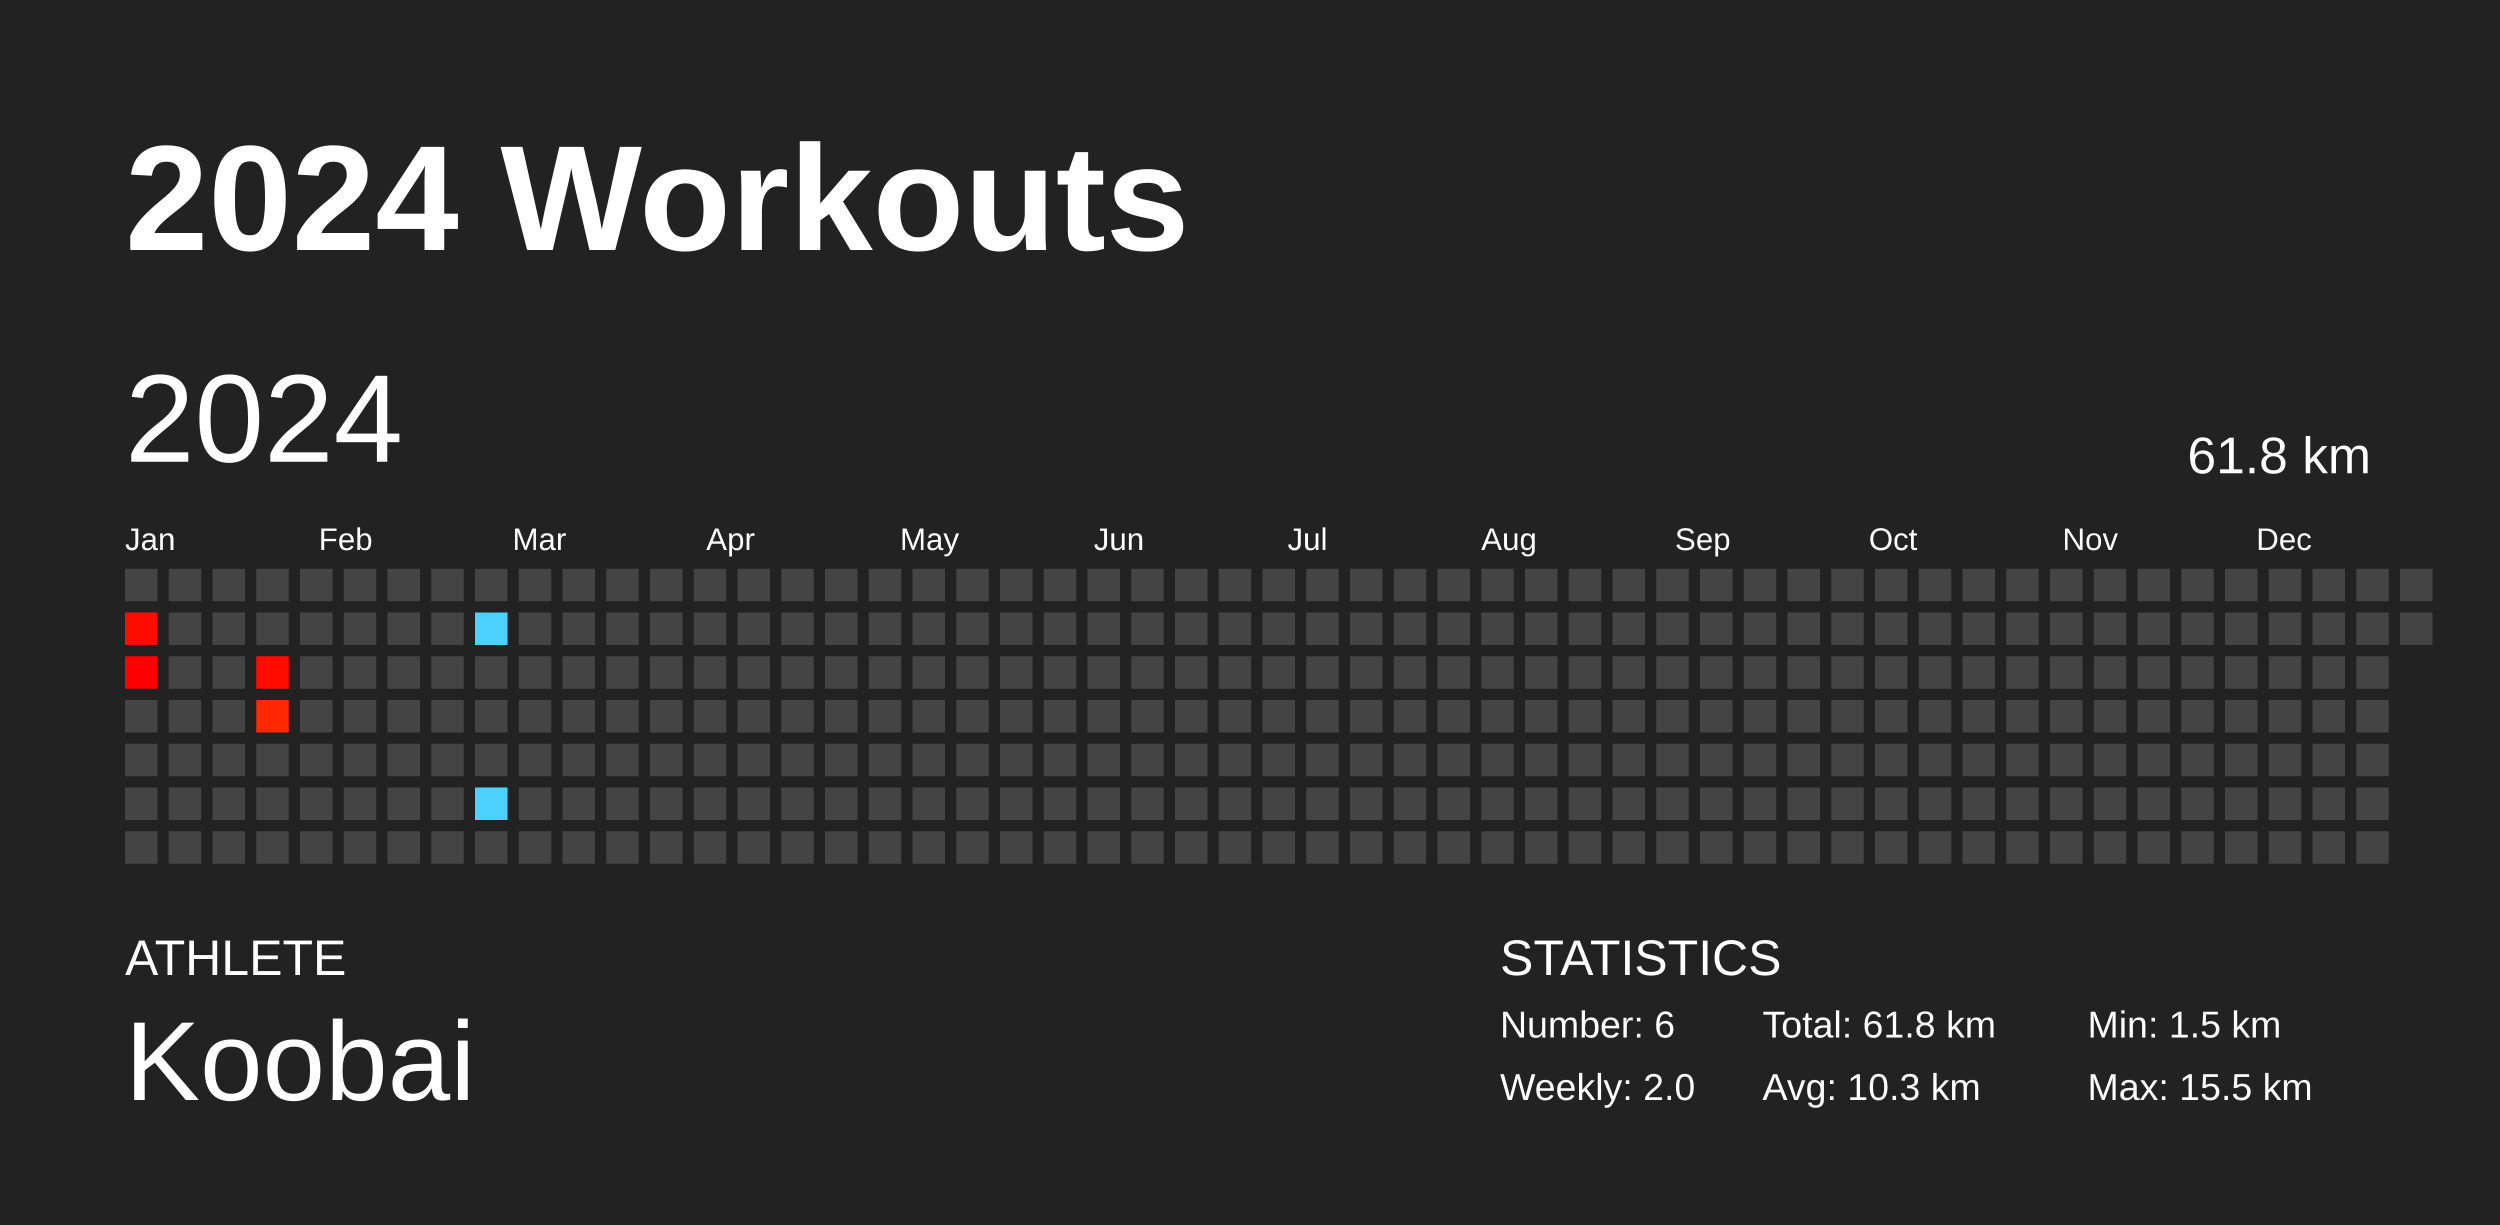
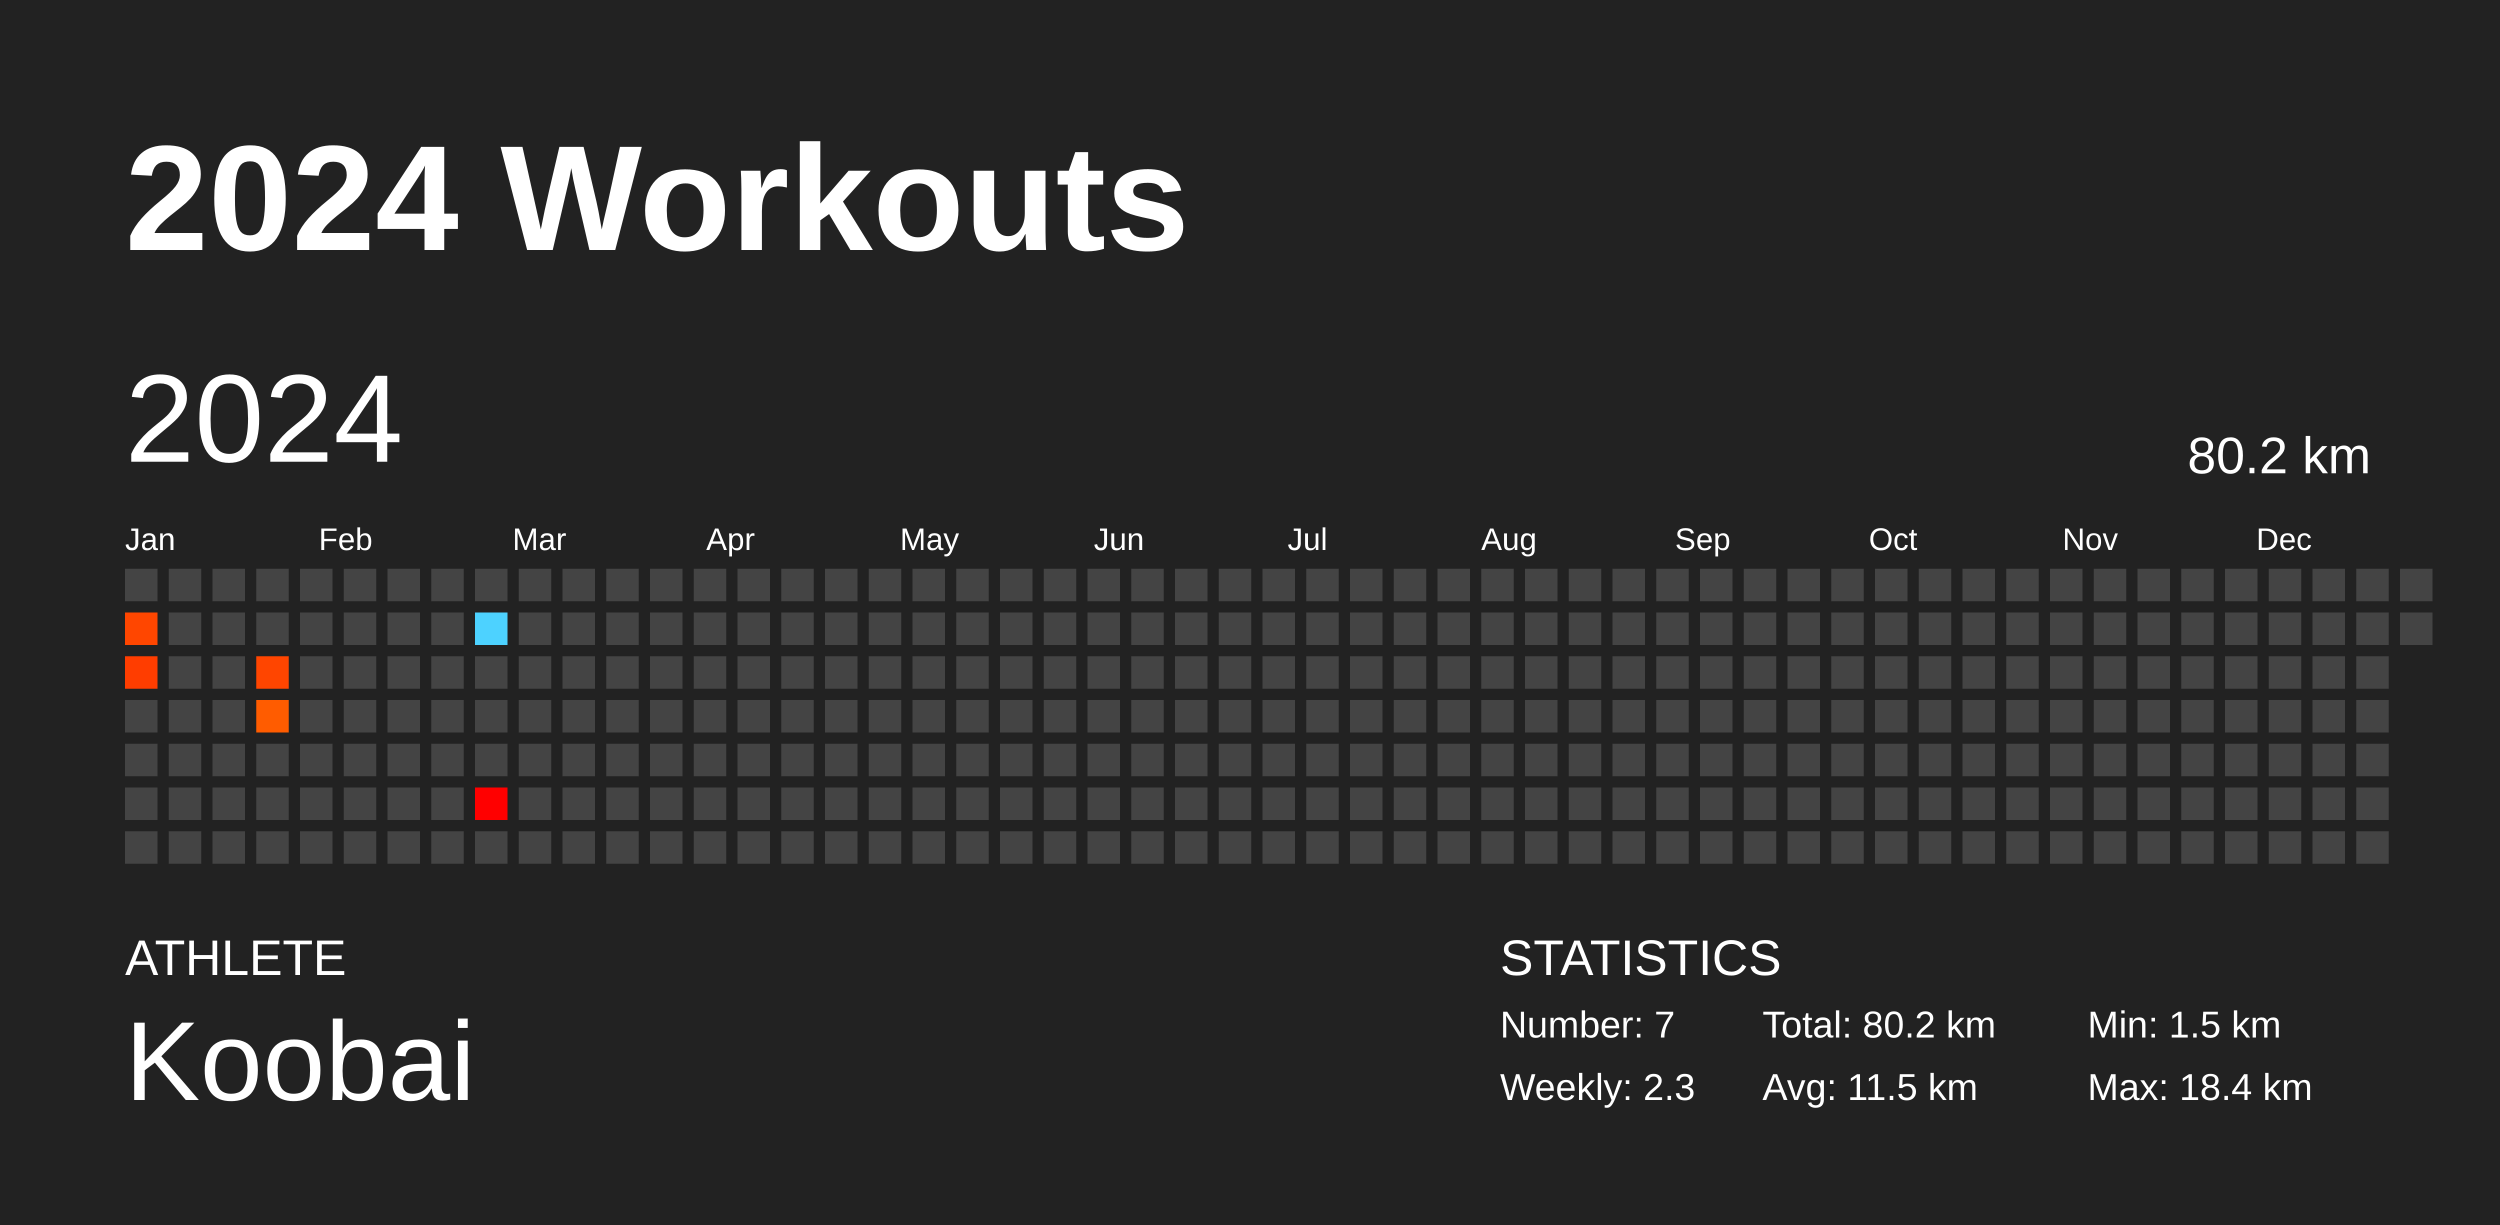
<svg xmlns="http://www.w3.org/2000/svg" baseProfile="full" height="98mm" version="1.1" viewBox="0,0,200,98" width="200mm">
  <defs />
  <rect fill="#222222" height="98" width="200" x="0" y="0" />
  <text fill="#FFFFFF" style="font-size:12px; font-family:Arial; font-weight:bold;" x="10" y="20">2024 Workouts</text>
  <text fill="#FFFFFF" style="font-size:4px; font-family:Arial" x="10" y="78">ATHLETE</text>
  <text fill="#FFFFFF" style="font-size:9px; font-family:Arial" x="10" y="88">Koobai</text>
  <text fill="#FFFFFF" style="font-size:4px; font-family:Arial" x="120" y="78">STATISTICS</text>
-   <text fill="#FFFFFF" style="font-size:3px; font-family:Arial" x="120" y="83">Number: 6</text>
-   <text fill="#FFFFFF" style="font-size:3px; font-family:Arial" x="120" y="88">Weekly: 2.0</text>
-   <text fill="#FFFFFF" style="font-size:3px; font-family:Arial" x="141" y="83">Total: 61.8 km</text>
-   <text fill="#FFFFFF" style="font-size:3px; font-family:Arial" x="141" y="88">Avg: 10.3 km</text>
+   <text fill="#FFFFFF" style="font-size:3px; font-family:Arial" x="120" y="83">Number: 7</text>
+   <text fill="#FFFFFF" style="font-size:3px; font-family:Arial" x="120" y="88">Weekly: 2.3</text>
+   <text fill="#FFFFFF" style="font-size:3px; font-family:Arial" x="141" y="83">Total: 80.2 km</text>
+   <text fill="#FFFFFF" style="font-size:3px; font-family:Arial" x="141" y="88">Avg: 11.5 km</text>
  <text fill="#FFFFFF" style="font-size:3px; font-family:Arial" x="167" y="83">Min: 1.5 km</text>
-   <text fill="#FFFFFF" style="font-size:3px; font-family:Arial" x="167" y="88">Max: 15.5 km</text>
+   <text fill="#FFFFFF" style="font-size:3px; font-family:Arial" x="167" y="88">Max: 18.4 km</text>
  <text dominant-baseline="hanging" fill="#FFFFFF" style="font-size:10.0px; font-family:Arial;" x="10" y="30">2024</text>
-   <text dominant-baseline="hanging" fill="#FFFFFF" style="font-size:4.125px; font-family:Arial;" x="175" y="35">61.8 km</text>
+   <text dominant-baseline="hanging" fill="#FFFFFF" style="font-size:4.125px; font-family:Arial;" x="175" y="35">80.2 km</text>
  <text fill="#FFFFFF" style="font-size:2.5px; font-family:Arial" x="10.0" y="44">Jan</text>
  <text fill="#FFFFFF" style="font-size:2.5px; font-family:Arial" x="25.5" y="44">Feb</text>
  <text fill="#FFFFFF" style="font-size:2.5px; font-family:Arial" x="41.0" y="44">Mar</text>
  <text fill="#FFFFFF" style="font-size:2.5px; font-family:Arial" x="56.5" y="44">Apr</text>
  <text fill="#FFFFFF" style="font-size:2.5px; font-family:Arial" x="72.0" y="44">May</text>
  <text fill="#FFFFFF" style="font-size:2.5px; font-family:Arial" x="87.5" y="44">Jun</text>
  <text fill="#FFFFFF" style="font-size:2.5px; font-family:Arial" x="103.0" y="44">Jul</text>
  <text fill="#FFFFFF" style="font-size:2.5px; font-family:Arial" x="118.5" y="44">Aug</text>
  <text fill="#FFFFFF" style="font-size:2.5px; font-family:Arial" x="134.0" y="44">Sep</text>
  <text fill="#FFFFFF" style="font-size:2.5px; font-family:Arial" x="149.5" y="44">Oct</text>
  <text fill="#FFFFFF" style="font-size:2.5px; font-family:Arial" x="165.0" y="44">Nov</text>
  <text fill="#FFFFFF" style="font-size:2.5px; font-family:Arial" x="180.5" y="44">Dec</text>
  <rect fill="#444444" height="2.6" width="2.6" x="10.0" y="45.5" />
-   <rect fill="#ff0c00" height="2.6" width="2.6" x="10.0" y="49.0" />
-   <rect fill="#ff0000" height="2.6" width="2.6" x="10.0" y="52.5" />
+   <rect fill="#ff4600" height="2.6" width="2.6" x="10.0" y="49.0" />
+   <rect fill="#ff3d00" height="2.6" width="2.6" x="10.0" y="52.5" />
  <rect fill="#444444" height="2.6" width="2.6" x="10.0" y="56.0" />
  <rect fill="#444444" height="2.6" width="2.6" x="10.0" y="59.5" />
  <rect fill="#444444" height="2.6" width="2.6" x="10.0" y="63.0" />
  <rect fill="#444444" height="2.6" width="2.6" x="10.0" y="66.5" />
  <rect fill="#444444" height="2.6" width="2.6" x="13.5" y="45.5" />
  <rect fill="#444444" height="2.6" width="2.6" x="13.5" y="49.0" />
  <rect fill="#444444" height="2.6" width="2.6" x="13.5" y="52.5" />
  <rect fill="#444444" height="2.6" width="2.6" x="13.5" y="56.0" />
  <rect fill="#444444" height="2.6" width="2.6" x="13.5" y="59.5" />
  <rect fill="#444444" height="2.6" width="2.6" x="13.5" y="63.0" />
  <rect fill="#444444" height="2.6" width="2.6" x="13.5" y="66.5" />
  <rect fill="#444444" height="2.6" width="2.6" x="17.0" y="45.5" />
  <rect fill="#444444" height="2.6" width="2.6" x="17.0" y="49.0" />
  <rect fill="#444444" height="2.6" width="2.6" x="17.0" y="52.5" />
  <rect fill="#444444" height="2.6" width="2.6" x="17.0" y="56.0" />
  <rect fill="#444444" height="2.6" width="2.6" x="17.0" y="59.5" />
  <rect fill="#444444" height="2.6" width="2.6" x="17.0" y="63.0" />
  <rect fill="#444444" height="2.6" width="2.6" x="17.0" y="66.5" />
  <rect fill="#444444" height="2.6" width="2.6" x="20.5" y="45.5" />
  <rect fill="#444444" height="2.6" width="2.6" x="20.5" y="49.0" />
-   <rect fill="#ff0b00" height="2.6" width="2.6" x="20.5" y="52.5" />
-   <rect fill="#ff2800" height="2.6" width="2.6" x="20.5" y="56.0" />
+   <rect fill="#ff4500" height="2.6" width="2.6" x="20.5" y="52.5" />
+   <rect fill="#ff5c00" height="2.6" width="2.6" x="20.5" y="56.0" />
  <rect fill="#444444" height="2.6" width="2.6" x="20.5" y="59.5" />
  <rect fill="#444444" height="2.6" width="2.6" x="20.5" y="63.0" />
  <rect fill="#444444" height="2.6" width="2.6" x="20.5" y="66.5" />
  <rect fill="#444444" height="2.6" width="2.6" x="24.0" y="45.5" />
  <rect fill="#444444" height="2.6" width="2.6" x="24.0" y="49.0" />
  <rect fill="#444444" height="2.6" width="2.6" x="24.0" y="52.5" />
  <rect fill="#444444" height="2.6" width="2.6" x="24.0" y="56.0" />
  <rect fill="#444444" height="2.6" width="2.6" x="24.0" y="59.5" />
  <rect fill="#444444" height="2.6" width="2.6" x="24.0" y="63.0" />
  <rect fill="#444444" height="2.6" width="2.6" x="24.0" y="66.5" />
  <rect fill="#444444" height="2.6" width="2.6" x="27.5" y="45.5" />
  <rect fill="#444444" height="2.6" width="2.6" x="27.5" y="49.0" />
  <rect fill="#444444" height="2.6" width="2.6" x="27.5" y="52.5" />
  <rect fill="#444444" height="2.6" width="2.6" x="27.5" y="56.0" />
  <rect fill="#444444" height="2.6" width="2.6" x="27.5" y="59.5" />
  <rect fill="#444444" height="2.6" width="2.6" x="27.5" y="63.0" />
  <rect fill="#444444" height="2.6" width="2.6" x="27.5" y="66.5" />
  <rect fill="#444444" height="2.6" width="2.6" x="31.0" y="45.5" />
  <rect fill="#444444" height="2.6" width="2.6" x="31.0" y="49.0" />
  <rect fill="#444444" height="2.6" width="2.6" x="31.0" y="52.5" />
  <rect fill="#444444" height="2.6" width="2.6" x="31.0" y="56.0" />
  <rect fill="#444444" height="2.6" width="2.6" x="31.0" y="59.5" />
  <rect fill="#444444" height="2.6" width="2.6" x="31.0" y="63.0" />
  <rect fill="#444444" height="2.6" width="2.6" x="31.0" y="66.5" />
  <rect fill="#444444" height="2.6" width="2.6" x="34.5" y="45.5" />
  <rect fill="#444444" height="2.6" width="2.6" x="34.5" y="49.0" />
  <rect fill="#444444" height="2.6" width="2.6" x="34.5" y="52.5" />
  <rect fill="#444444" height="2.6" width="2.6" x="34.5" y="56.0" />
  <rect fill="#444444" height="2.6" width="2.6" x="34.5" y="59.5" />
  <rect fill="#444444" height="2.6" width="2.6" x="34.5" y="63.0" />
  <rect fill="#444444" height="2.6" width="2.6" x="34.5" y="66.5" />
  <rect fill="#444444" height="2.6" width="2.6" x="38.0" y="45.5" />
  <rect fill="#4dd2ff" height="2.6" width="2.6" x="38.0" y="49.0" />
  <rect fill="#444444" height="2.6" width="2.6" x="38.0" y="52.5" />
  <rect fill="#444444" height="2.6" width="2.6" x="38.0" y="56.0" />
  <rect fill="#444444" height="2.6" width="2.6" x="38.0" y="59.5" />
-   <rect fill="#4dd2ff" height="2.6" width="2.6" x="38.0" y="63.0" />
+   <rect fill="#ff0000" height="2.6" width="2.6" x="38.0" y="63.0" />
  <rect fill="#444444" height="2.6" width="2.6" x="38.0" y="66.5" />
  <rect fill="#444444" height="2.6" width="2.6" x="41.5" y="45.5" />
  <rect fill="#444444" height="2.6" width="2.6" x="41.5" y="49.0" />
  <rect fill="#444444" height="2.6" width="2.6" x="41.5" y="52.5" />
  <rect fill="#444444" height="2.6" width="2.6" x="41.5" y="56.0" />
  <rect fill="#444444" height="2.6" width="2.6" x="41.5" y="59.5" />
  <rect fill="#444444" height="2.6" width="2.6" x="41.5" y="63.0" />
  <rect fill="#444444" height="2.6" width="2.6" x="41.5" y="66.5" />
  <rect fill="#444444" height="2.6" width="2.6" x="45.0" y="45.5" />
  <rect fill="#444444" height="2.6" width="2.6" x="45.0" y="49.0" />
  <rect fill="#444444" height="2.6" width="2.6" x="45.0" y="52.5" />
  <rect fill="#444444" height="2.6" width="2.6" x="45.0" y="56.0" />
  <rect fill="#444444" height="2.6" width="2.6" x="45.0" y="59.5" />
  <rect fill="#444444" height="2.6" width="2.6" x="45.0" y="63.0" />
  <rect fill="#444444" height="2.6" width="2.6" x="45.0" y="66.5" />
  <rect fill="#444444" height="2.6" width="2.6" x="48.5" y="45.5" />
  <rect fill="#444444" height="2.6" width="2.6" x="48.5" y="49.0" />
  <rect fill="#444444" height="2.6" width="2.6" x="48.5" y="52.5" />
  <rect fill="#444444" height="2.6" width="2.6" x="48.5" y="56.0" />
  <rect fill="#444444" height="2.6" width="2.6" x="48.5" y="59.5" />
  <rect fill="#444444" height="2.6" width="2.6" x="48.5" y="63.0" />
  <rect fill="#444444" height="2.6" width="2.6" x="48.5" y="66.5" />
  <rect fill="#444444" height="2.6" width="2.6" x="52.0" y="45.5" />
  <rect fill="#444444" height="2.6" width="2.6" x="52.0" y="49.0" />
  <rect fill="#444444" height="2.6" width="2.6" x="52.0" y="52.5" />
  <rect fill="#444444" height="2.6" width="2.6" x="52.0" y="56.0" />
  <rect fill="#444444" height="2.6" width="2.6" x="52.0" y="59.5" />
  <rect fill="#444444" height="2.6" width="2.6" x="52.0" y="63.0" />
  <rect fill="#444444" height="2.6" width="2.6" x="52.0" y="66.5" />
  <rect fill="#444444" height="2.6" width="2.6" x="55.5" y="45.5" />
  <rect fill="#444444" height="2.6" width="2.6" x="55.5" y="49.0" />
  <rect fill="#444444" height="2.6" width="2.6" x="55.5" y="52.5" />
  <rect fill="#444444" height="2.6" width="2.6" x="55.5" y="56.0" />
  <rect fill="#444444" height="2.6" width="2.6" x="55.5" y="59.5" />
  <rect fill="#444444" height="2.6" width="2.6" x="55.5" y="63.0" />
  <rect fill="#444444" height="2.6" width="2.6" x="55.5" y="66.5" />
  <rect fill="#444444" height="2.6" width="2.6" x="59.0" y="45.5" />
  <rect fill="#444444" height="2.6" width="2.6" x="59.0" y="49.0" />
  <rect fill="#444444" height="2.6" width="2.6" x="59.0" y="52.5" />
  <rect fill="#444444" height="2.6" width="2.6" x="59.0" y="56.0" />
  <rect fill="#444444" height="2.6" width="2.6" x="59.0" y="59.5" />
  <rect fill="#444444" height="2.6" width="2.6" x="59.0" y="63.0" />
  <rect fill="#444444" height="2.6" width="2.6" x="59.0" y="66.5" />
  <rect fill="#444444" height="2.6" width="2.6" x="62.5" y="45.5" />
  <rect fill="#444444" height="2.6" width="2.6" x="62.5" y="49.0" />
  <rect fill="#444444" height="2.6" width="2.6" x="62.5" y="52.5" />
  <rect fill="#444444" height="2.6" width="2.6" x="62.5" y="56.0" />
  <rect fill="#444444" height="2.6" width="2.6" x="62.5" y="59.5" />
  <rect fill="#444444" height="2.6" width="2.6" x="62.5" y="63.0" />
  <rect fill="#444444" height="2.6" width="2.6" x="62.5" y="66.5" />
  <rect fill="#444444" height="2.6" width="2.6" x="66.0" y="45.5" />
  <rect fill="#444444" height="2.6" width="2.6" x="66.0" y="49.0" />
  <rect fill="#444444" height="2.6" width="2.6" x="66.0" y="52.5" />
  <rect fill="#444444" height="2.6" width="2.6" x="66.0" y="56.0" />
  <rect fill="#444444" height="2.6" width="2.6" x="66.0" y="59.5" />
  <rect fill="#444444" height="2.6" width="2.6" x="66.0" y="63.0" />
  <rect fill="#444444" height="2.6" width="2.6" x="66.0" y="66.5" />
  <rect fill="#444444" height="2.6" width="2.6" x="69.5" y="45.5" />
  <rect fill="#444444" height="2.6" width="2.6" x="69.5" y="49.0" />
  <rect fill="#444444" height="2.6" width="2.6" x="69.5" y="52.5" />
  <rect fill="#444444" height="2.6" width="2.6" x="69.5" y="56.0" />
  <rect fill="#444444" height="2.6" width="2.6" x="69.5" y="59.5" />
  <rect fill="#444444" height="2.6" width="2.6" x="69.5" y="63.0" />
  <rect fill="#444444" height="2.6" width="2.6" x="69.5" y="66.5" />
  <rect fill="#444444" height="2.6" width="2.6" x="73.0" y="45.5" />
  <rect fill="#444444" height="2.6" width="2.6" x="73.0" y="49.0" />
  <rect fill="#444444" height="2.6" width="2.6" x="73.0" y="52.5" />
  <rect fill="#444444" height="2.6" width="2.6" x="73.0" y="56.0" />
  <rect fill="#444444" height="2.6" width="2.6" x="73.0" y="59.5" />
  <rect fill="#444444" height="2.6" width="2.6" x="73.0" y="63.0" />
  <rect fill="#444444" height="2.6" width="2.6" x="73.0" y="66.5" />
  <rect fill="#444444" height="2.6" width="2.6" x="76.5" y="45.5" />
  <rect fill="#444444" height="2.6" width="2.6" x="76.5" y="49.0" />
  <rect fill="#444444" height="2.6" width="2.6" x="76.5" y="52.5" />
  <rect fill="#444444" height="2.6" width="2.6" x="76.5" y="56.0" />
  <rect fill="#444444" height="2.6" width="2.6" x="76.5" y="59.5" />
  <rect fill="#444444" height="2.6" width="2.6" x="76.5" y="63.0" />
  <rect fill="#444444" height="2.6" width="2.6" x="76.5" y="66.5" />
  <rect fill="#444444" height="2.6" width="2.6" x="80.0" y="45.5" />
  <rect fill="#444444" height="2.6" width="2.6" x="80.0" y="49.0" />
  <rect fill="#444444" height="2.6" width="2.6" x="80.0" y="52.5" />
  <rect fill="#444444" height="2.6" width="2.6" x="80.0" y="56.0" />
  <rect fill="#444444" height="2.6" width="2.6" x="80.0" y="59.5" />
  <rect fill="#444444" height="2.6" width="2.6" x="80.0" y="63.0" />
  <rect fill="#444444" height="2.6" width="2.6" x="80.0" y="66.5" />
  <rect fill="#444444" height="2.6" width="2.6" x="83.5" y="45.5" />
  <rect fill="#444444" height="2.6" width="2.6" x="83.5" y="49.0" />
  <rect fill="#444444" height="2.6" width="2.6" x="83.5" y="52.5" />
  <rect fill="#444444" height="2.6" width="2.6" x="83.5" y="56.0" />
  <rect fill="#444444" height="2.6" width="2.6" x="83.5" y="59.5" />
  <rect fill="#444444" height="2.6" width="2.6" x="83.5" y="63.0" />
  <rect fill="#444444" height="2.6" width="2.6" x="83.5" y="66.5" />
  <rect fill="#444444" height="2.6" width="2.6" x="87.0" y="45.5" />
  <rect fill="#444444" height="2.6" width="2.6" x="87.0" y="49.0" />
  <rect fill="#444444" height="2.6" width="2.6" x="87.0" y="52.5" />
  <rect fill="#444444" height="2.6" width="2.6" x="87.0" y="56.0" />
  <rect fill="#444444" height="2.6" width="2.6" x="87.0" y="59.5" />
  <rect fill="#444444" height="2.6" width="2.6" x="87.0" y="63.0" />
  <rect fill="#444444" height="2.6" width="2.6" x="87.0" y="66.5" />
  <rect fill="#444444" height="2.6" width="2.6" x="90.5" y="45.5" />
  <rect fill="#444444" height="2.6" width="2.6" x="90.5" y="49.0" />
  <rect fill="#444444" height="2.6" width="2.6" x="90.5" y="52.5" />
  <rect fill="#444444" height="2.6" width="2.6" x="90.5" y="56.0" />
  <rect fill="#444444" height="2.6" width="2.6" x="90.5" y="59.5" />
  <rect fill="#444444" height="2.6" width="2.6" x="90.5" y="63.0" />
  <rect fill="#444444" height="2.6" width="2.6" x="90.5" y="66.5" />
  <rect fill="#444444" height="2.6" width="2.6" x="94.0" y="45.5" />
  <rect fill="#444444" height="2.6" width="2.6" x="94.0" y="49.0" />
  <rect fill="#444444" height="2.6" width="2.6" x="94.0" y="52.5" />
  <rect fill="#444444" height="2.6" width="2.6" x="94.0" y="56.0" />
  <rect fill="#444444" height="2.6" width="2.6" x="94.0" y="59.5" />
  <rect fill="#444444" height="2.6" width="2.6" x="94.0" y="63.0" />
  <rect fill="#444444" height="2.6" width="2.6" x="94.0" y="66.5" />
  <rect fill="#444444" height="2.6" width="2.6" x="97.5" y="45.5" />
  <rect fill="#444444" height="2.6" width="2.6" x="97.5" y="49.0" />
  <rect fill="#444444" height="2.6" width="2.6" x="97.5" y="52.5" />
  <rect fill="#444444" height="2.6" width="2.6" x="97.5" y="56.0" />
  <rect fill="#444444" height="2.6" width="2.6" x="97.5" y="59.5" />
  <rect fill="#444444" height="2.6" width="2.6" x="97.5" y="63.0" />
  <rect fill="#444444" height="2.6" width="2.6" x="97.5" y="66.5" />
  <rect fill="#444444" height="2.6" width="2.6" x="101.0" y="45.5" />
  <rect fill="#444444" height="2.6" width="2.6" x="101.0" y="49.0" />
  <rect fill="#444444" height="2.6" width="2.6" x="101.0" y="52.5" />
  <rect fill="#444444" height="2.6" width="2.6" x="101.0" y="56.0" />
  <rect fill="#444444" height="2.6" width="2.6" x="101.0" y="59.5" />
  <rect fill="#444444" height="2.6" width="2.6" x="101.0" y="63.0" />
  <rect fill="#444444" height="2.6" width="2.6" x="101.0" y="66.5" />
  <rect fill="#444444" height="2.6" width="2.6" x="104.5" y="45.5" />
  <rect fill="#444444" height="2.6" width="2.6" x="104.5" y="49.0" />
  <rect fill="#444444" height="2.6" width="2.6" x="104.5" y="52.5" />
  <rect fill="#444444" height="2.6" width="2.6" x="104.5" y="56.0" />
  <rect fill="#444444" height="2.6" width="2.6" x="104.5" y="59.5" />
  <rect fill="#444444" height="2.6" width="2.6" x="104.5" y="63.0" />
  <rect fill="#444444" height="2.6" width="2.6" x="104.5" y="66.5" />
  <rect fill="#444444" height="2.6" width="2.6" x="108.0" y="45.5" />
  <rect fill="#444444" height="2.6" width="2.6" x="108.0" y="49.0" />
  <rect fill="#444444" height="2.6" width="2.6" x="108.0" y="52.5" />
  <rect fill="#444444" height="2.6" width="2.6" x="108.0" y="56.0" />
  <rect fill="#444444" height="2.6" width="2.6" x="108.0" y="59.5" />
  <rect fill="#444444" height="2.6" width="2.6" x="108.0" y="63.0" />
  <rect fill="#444444" height="2.6" width="2.6" x="108.0" y="66.5" />
  <rect fill="#444444" height="2.6" width="2.6" x="111.5" y="45.5" />
  <rect fill="#444444" height="2.6" width="2.6" x="111.5" y="49.0" />
  <rect fill="#444444" height="2.6" width="2.6" x="111.5" y="52.5" />
  <rect fill="#444444" height="2.6" width="2.6" x="111.5" y="56.0" />
  <rect fill="#444444" height="2.6" width="2.6" x="111.5" y="59.5" />
  <rect fill="#444444" height="2.6" width="2.6" x="111.5" y="63.0" />
  <rect fill="#444444" height="2.6" width="2.6" x="111.5" y="66.5" />
  <rect fill="#444444" height="2.6" width="2.6" x="115.0" y="45.5" />
  <rect fill="#444444" height="2.6" width="2.6" x="115.0" y="49.0" />
  <rect fill="#444444" height="2.6" width="2.6" x="115.0" y="52.5" />
  <rect fill="#444444" height="2.6" width="2.6" x="115.0" y="56.0" />
  <rect fill="#444444" height="2.6" width="2.6" x="115.0" y="59.5" />
  <rect fill="#444444" height="2.6" width="2.6" x="115.0" y="63.0" />
  <rect fill="#444444" height="2.6" width="2.6" x="115.0" y="66.5" />
  <rect fill="#444444" height="2.6" width="2.6" x="118.5" y="45.5" />
  <rect fill="#444444" height="2.6" width="2.6" x="118.5" y="49.0" />
  <rect fill="#444444" height="2.6" width="2.6" x="118.5" y="52.5" />
  <rect fill="#444444" height="2.6" width="2.6" x="118.5" y="56.0" />
  <rect fill="#444444" height="2.6" width="2.6" x="118.5" y="59.5" />
  <rect fill="#444444" height="2.6" width="2.6" x="118.5" y="63.0" />
  <rect fill="#444444" height="2.6" width="2.6" x="118.5" y="66.5" />
  <rect fill="#444444" height="2.6" width="2.6" x="122.0" y="45.5" />
  <rect fill="#444444" height="2.6" width="2.6" x="122.0" y="49.0" />
  <rect fill="#444444" height="2.6" width="2.6" x="122.0" y="52.5" />
  <rect fill="#444444" height="2.6" width="2.6" x="122.0" y="56.0" />
  <rect fill="#444444" height="2.6" width="2.6" x="122.0" y="59.5" />
  <rect fill="#444444" height="2.6" width="2.6" x="122.0" y="63.0" />
  <rect fill="#444444" height="2.6" width="2.6" x="122.0" y="66.5" />
  <rect fill="#444444" height="2.6" width="2.6" x="125.5" y="45.5" />
  <rect fill="#444444" height="2.6" width="2.6" x="125.5" y="49.0" />
  <rect fill="#444444" height="2.6" width="2.6" x="125.5" y="52.5" />
  <rect fill="#444444" height="2.6" width="2.6" x="125.5" y="56.0" />
  <rect fill="#444444" height="2.6" width="2.6" x="125.5" y="59.5" />
  <rect fill="#444444" height="2.6" width="2.6" x="125.5" y="63.0" />
  <rect fill="#444444" height="2.6" width="2.6" x="125.5" y="66.5" />
  <rect fill="#444444" height="2.6" width="2.6" x="129.0" y="45.5" />
  <rect fill="#444444" height="2.6" width="2.6" x="129.0" y="49.0" />
  <rect fill="#444444" height="2.6" width="2.6" x="129.0" y="52.5" />
  <rect fill="#444444" height="2.6" width="2.6" x="129.0" y="56.0" />
  <rect fill="#444444" height="2.6" width="2.6" x="129.0" y="59.5" />
  <rect fill="#444444" height="2.6" width="2.6" x="129.0" y="63.0" />
  <rect fill="#444444" height="2.6" width="2.6" x="129.0" y="66.5" />
  <rect fill="#444444" height="2.6" width="2.6" x="132.5" y="45.5" />
  <rect fill="#444444" height="2.6" width="2.6" x="132.5" y="49.0" />
  <rect fill="#444444" height="2.6" width="2.6" x="132.5" y="52.5" />
  <rect fill="#444444" height="2.6" width="2.6" x="132.5" y="56.0" />
  <rect fill="#444444" height="2.6" width="2.6" x="132.5" y="59.5" />
  <rect fill="#444444" height="2.6" width="2.6" x="132.5" y="63.0" />
  <rect fill="#444444" height="2.6" width="2.6" x="132.5" y="66.5" />
  <rect fill="#444444" height="2.6" width="2.6" x="136.0" y="45.5" />
  <rect fill="#444444" height="2.6" width="2.6" x="136.0" y="49.0" />
  <rect fill="#444444" height="2.6" width="2.6" x="136.0" y="52.5" />
  <rect fill="#444444" height="2.6" width="2.6" x="136.0" y="56.0" />
  <rect fill="#444444" height="2.6" width="2.6" x="136.0" y="59.5" />
  <rect fill="#444444" height="2.6" width="2.6" x="136.0" y="63.0" />
  <rect fill="#444444" height="2.6" width="2.6" x="136.0" y="66.5" />
  <rect fill="#444444" height="2.6" width="2.6" x="139.5" y="45.5" />
  <rect fill="#444444" height="2.6" width="2.6" x="139.5" y="49.0" />
  <rect fill="#444444" height="2.6" width="2.6" x="139.5" y="52.5" />
  <rect fill="#444444" height="2.6" width="2.6" x="139.5" y="56.0" />
  <rect fill="#444444" height="2.6" width="2.6" x="139.5" y="59.5" />
  <rect fill="#444444" height="2.6" width="2.6" x="139.5" y="63.0" />
  <rect fill="#444444" height="2.6" width="2.6" x="139.5" y="66.5" />
  <rect fill="#444444" height="2.6" width="2.6" x="143.0" y="45.5" />
  <rect fill="#444444" height="2.6" width="2.6" x="143.0" y="49.0" />
  <rect fill="#444444" height="2.6" width="2.6" x="143.0" y="52.5" />
  <rect fill="#444444" height="2.6" width="2.6" x="143.0" y="56.0" />
  <rect fill="#444444" height="2.6" width="2.6" x="143.0" y="59.5" />
  <rect fill="#444444" height="2.6" width="2.6" x="143.0" y="63.0" />
  <rect fill="#444444" height="2.6" width="2.6" x="143.0" y="66.5" />
  <rect fill="#444444" height="2.6" width="2.6" x="146.5" y="45.5" />
  <rect fill="#444444" height="2.6" width="2.6" x="146.5" y="49.0" />
  <rect fill="#444444" height="2.6" width="2.6" x="146.5" y="52.5" />
  <rect fill="#444444" height="2.6" width="2.6" x="146.5" y="56.0" />
  <rect fill="#444444" height="2.6" width="2.6" x="146.5" y="59.5" />
  <rect fill="#444444" height="2.6" width="2.6" x="146.5" y="63.0" />
  <rect fill="#444444" height="2.6" width="2.6" x="146.5" y="66.5" />
  <rect fill="#444444" height="2.6" width="2.6" x="150.0" y="45.5" />
  <rect fill="#444444" height="2.6" width="2.6" x="150.0" y="49.0" />
  <rect fill="#444444" height="2.6" width="2.6" x="150.0" y="52.5" />
  <rect fill="#444444" height="2.6" width="2.6" x="150.0" y="56.0" />
  <rect fill="#444444" height="2.6" width="2.6" x="150.0" y="59.5" />
  <rect fill="#444444" height="2.6" width="2.6" x="150.0" y="63.0" />
  <rect fill="#444444" height="2.6" width="2.6" x="150.0" y="66.5" />
  <rect fill="#444444" height="2.6" width="2.6" x="153.5" y="45.5" />
  <rect fill="#444444" height="2.6" width="2.6" x="153.5" y="49.0" />
  <rect fill="#444444" height="2.6" width="2.6" x="153.5" y="52.5" />
  <rect fill="#444444" height="2.6" width="2.6" x="153.5" y="56.0" />
  <rect fill="#444444" height="2.6" width="2.6" x="153.5" y="59.5" />
  <rect fill="#444444" height="2.6" width="2.6" x="153.5" y="63.0" />
  <rect fill="#444444" height="2.6" width="2.6" x="153.5" y="66.5" />
  <rect fill="#444444" height="2.6" width="2.6" x="157.0" y="45.5" />
  <rect fill="#444444" height="2.6" width="2.6" x="157.0" y="49.0" />
  <rect fill="#444444" height="2.6" width="2.6" x="157.0" y="52.5" />
  <rect fill="#444444" height="2.6" width="2.6" x="157.0" y="56.0" />
  <rect fill="#444444" height="2.6" width="2.6" x="157.0" y="59.5" />
  <rect fill="#444444" height="2.6" width="2.6" x="157.0" y="63.0" />
  <rect fill="#444444" height="2.6" width="2.6" x="157.0" y="66.5" />
  <rect fill="#444444" height="2.6" width="2.6" x="160.5" y="45.5" />
  <rect fill="#444444" height="2.6" width="2.6" x="160.5" y="49.0" />
  <rect fill="#444444" height="2.6" width="2.6" x="160.5" y="52.5" />
  <rect fill="#444444" height="2.6" width="2.6" x="160.5" y="56.0" />
  <rect fill="#444444" height="2.6" width="2.6" x="160.5" y="59.5" />
  <rect fill="#444444" height="2.6" width="2.6" x="160.5" y="63.0" />
  <rect fill="#444444" height="2.6" width="2.6" x="160.5" y="66.5" />
  <rect fill="#444444" height="2.6" width="2.6" x="164.0" y="45.5" />
  <rect fill="#444444" height="2.6" width="2.6" x="164.0" y="49.0" />
  <rect fill="#444444" height="2.6" width="2.6" x="164.0" y="52.5" />
  <rect fill="#444444" height="2.6" width="2.6" x="164.0" y="56.0" />
  <rect fill="#444444" height="2.6" width="2.6" x="164.0" y="59.5" />
  <rect fill="#444444" height="2.6" width="2.6" x="164.0" y="63.0" />
  <rect fill="#444444" height="2.6" width="2.6" x="164.0" y="66.5" />
  <rect fill="#444444" height="2.6" width="2.6" x="167.5" y="45.5" />
  <rect fill="#444444" height="2.6" width="2.6" x="167.5" y="49.0" />
  <rect fill="#444444" height="2.6" width="2.6" x="167.5" y="52.5" />
  <rect fill="#444444" height="2.6" width="2.6" x="167.5" y="56.0" />
  <rect fill="#444444" height="2.6" width="2.6" x="167.5" y="59.5" />
  <rect fill="#444444" height="2.6" width="2.6" x="167.5" y="63.0" />
  <rect fill="#444444" height="2.6" width="2.6" x="167.5" y="66.5" />
  <rect fill="#444444" height="2.6" width="2.6" x="171.0" y="45.5" />
  <rect fill="#444444" height="2.6" width="2.6" x="171.0" y="49.0" />
  <rect fill="#444444" height="2.6" width="2.6" x="171.0" y="52.5" />
  <rect fill="#444444" height="2.6" width="2.6" x="171.0" y="56.0" />
  <rect fill="#444444" height="2.6" width="2.6" x="171.0" y="59.5" />
  <rect fill="#444444" height="2.6" width="2.6" x="171.0" y="63.0" />
  <rect fill="#444444" height="2.6" width="2.6" x="171.0" y="66.5" />
  <rect fill="#444444" height="2.6" width="2.6" x="174.5" y="45.5" />
  <rect fill="#444444" height="2.6" width="2.6" x="174.5" y="49.0" />
  <rect fill="#444444" height="2.6" width="2.6" x="174.5" y="52.5" />
  <rect fill="#444444" height="2.6" width="2.6" x="174.5" y="56.0" />
  <rect fill="#444444" height="2.6" width="2.6" x="174.5" y="59.5" />
  <rect fill="#444444" height="2.6" width="2.6" x="174.5" y="63.0" />
  <rect fill="#444444" height="2.6" width="2.6" x="174.5" y="66.5" />
  <rect fill="#444444" height="2.6" width="2.6" x="178.0" y="45.5" />
  <rect fill="#444444" height="2.6" width="2.6" x="178.0" y="49.0" />
  <rect fill="#444444" height="2.6" width="2.6" x="178.0" y="52.5" />
  <rect fill="#444444" height="2.6" width="2.6" x="178.0" y="56.0" />
  <rect fill="#444444" height="2.6" width="2.6" x="178.0" y="59.5" />
  <rect fill="#444444" height="2.6" width="2.6" x="178.0" y="63.0" />
  <rect fill="#444444" height="2.6" width="2.6" x="178.0" y="66.5" />
  <rect fill="#444444" height="2.6" width="2.6" x="181.5" y="45.5" />
  <rect fill="#444444" height="2.6" width="2.6" x="181.5" y="49.0" />
  <rect fill="#444444" height="2.6" width="2.6" x="181.5" y="52.5" />
  <rect fill="#444444" height="2.6" width="2.6" x="181.5" y="56.0" />
  <rect fill="#444444" height="2.6" width="2.6" x="181.5" y="59.5" />
  <rect fill="#444444" height="2.6" width="2.6" x="181.5" y="63.0" />
  <rect fill="#444444" height="2.6" width="2.6" x="181.5" y="66.5" />
  <rect fill="#444444" height="2.6" width="2.6" x="185.0" y="45.5" />
  <rect fill="#444444" height="2.6" width="2.6" x="185.0" y="49.0" />
  <rect fill="#444444" height="2.6" width="2.6" x="185.0" y="52.5" />
  <rect fill="#444444" height="2.6" width="2.6" x="185.0" y="56.0" />
  <rect fill="#444444" height="2.6" width="2.6" x="185.0" y="59.5" />
  <rect fill="#444444" height="2.6" width="2.6" x="185.0" y="63.0" />
  <rect fill="#444444" height="2.6" width="2.6" x="185.0" y="66.5" />
  <rect fill="#444444" height="2.6" width="2.6" x="188.5" y="45.5" />
  <rect fill="#444444" height="2.6" width="2.6" x="188.5" y="49.0" />
  <rect fill="#444444" height="2.6" width="2.6" x="188.5" y="52.5" />
  <rect fill="#444444" height="2.6" width="2.6" x="188.5" y="56.0" />
  <rect fill="#444444" height="2.6" width="2.6" x="188.5" y="59.5" />
  <rect fill="#444444" height="2.6" width="2.6" x="188.5" y="63.0" />
  <rect fill="#444444" height="2.6" width="2.6" x="188.5" y="66.5" />
  <rect fill="#444444" height="2.6" width="2.6" x="192.0" y="45.5" />
  <rect fill="#444444" height="2.6" width="2.6" x="192.0" y="49.0" />
</svg>
